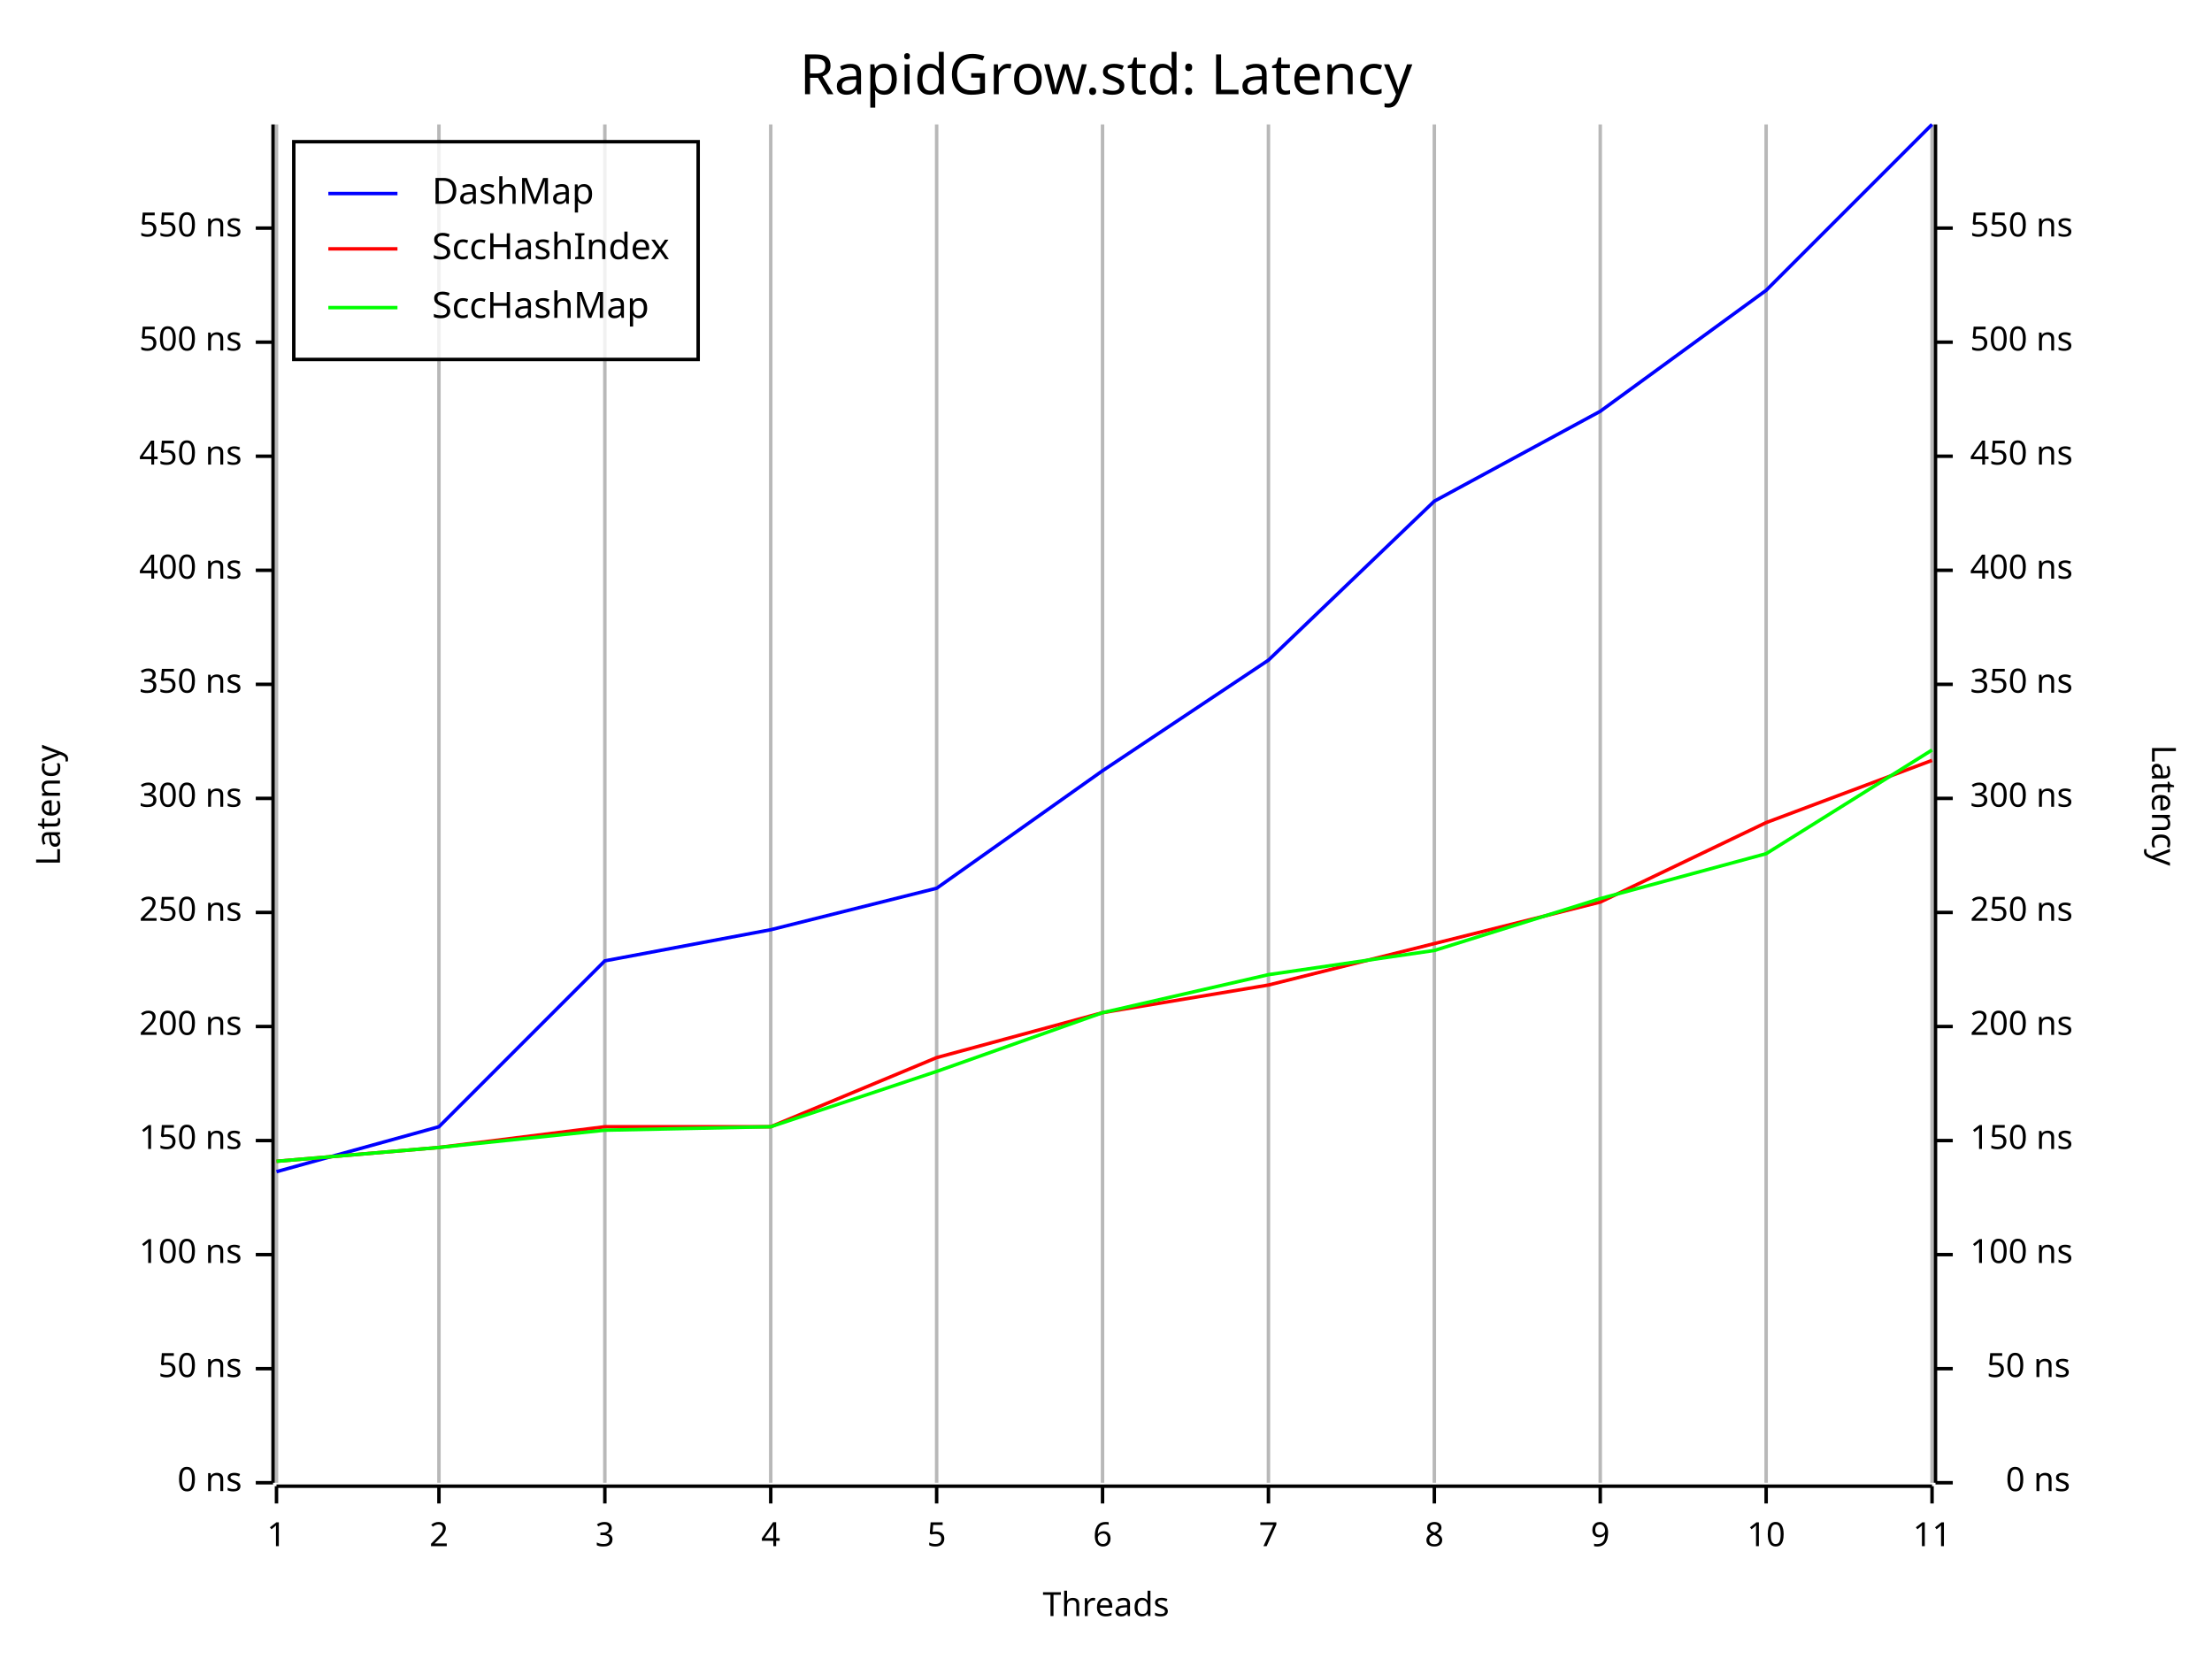
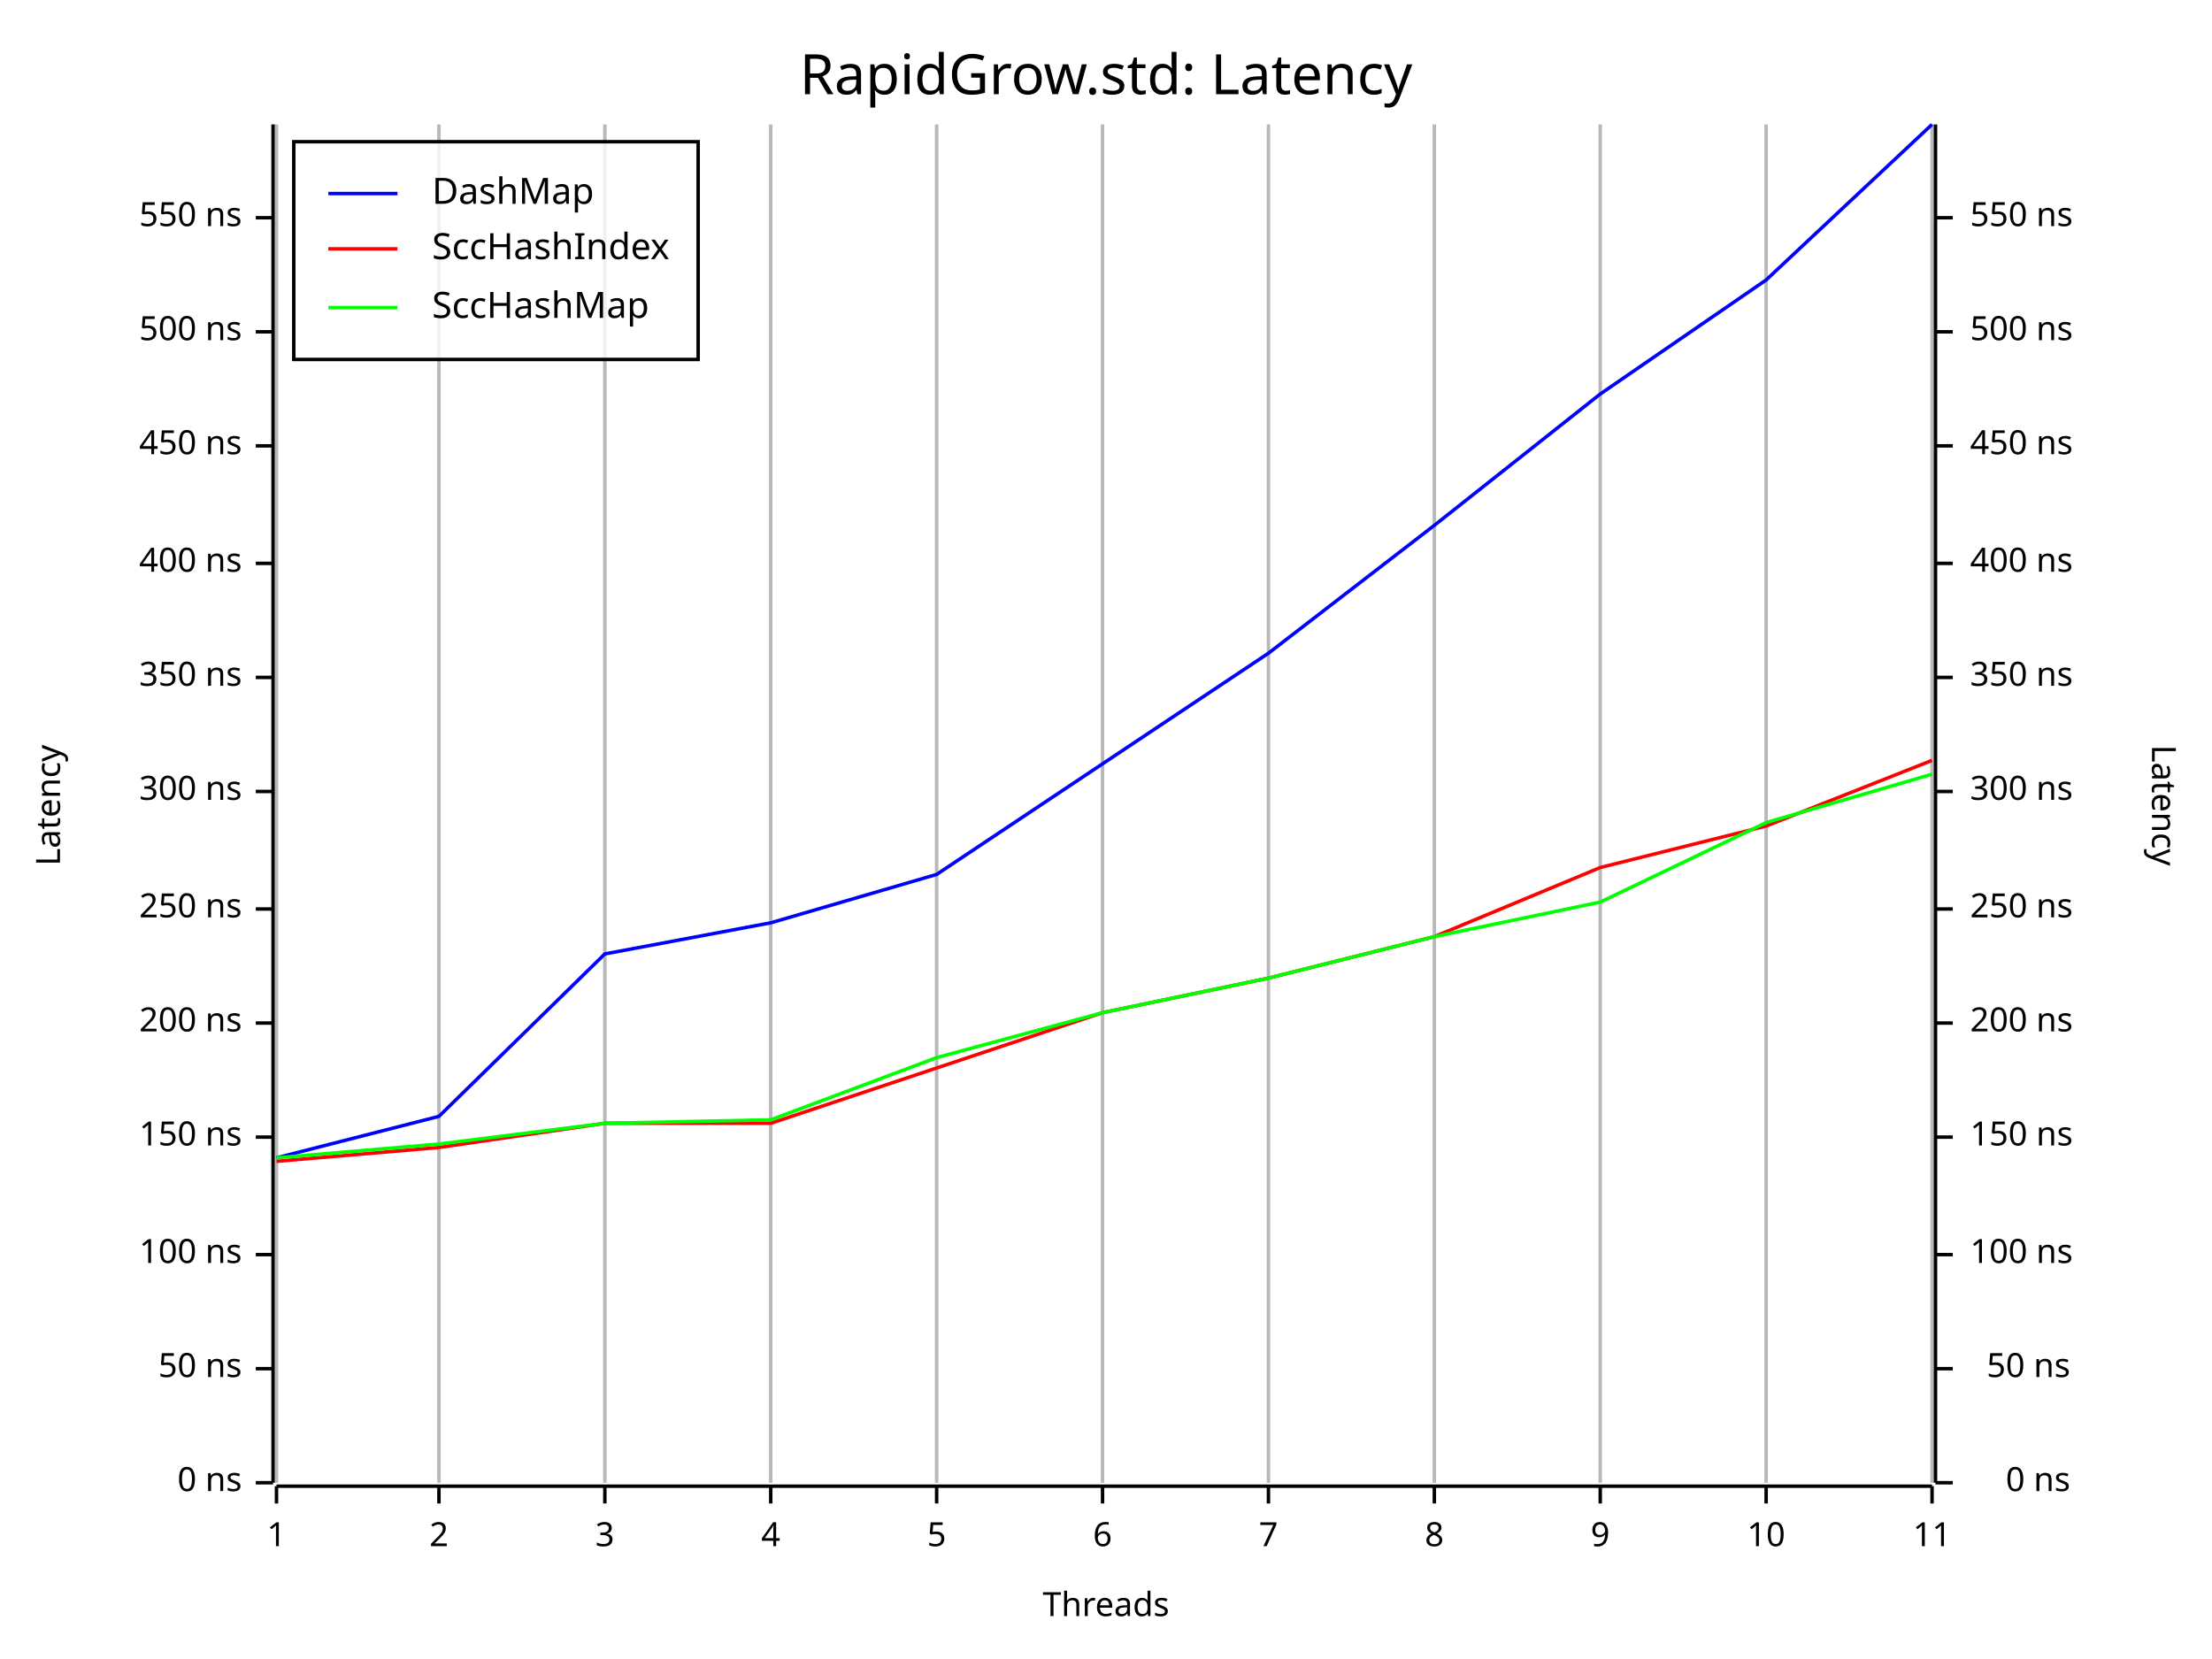
<svg xmlns="http://www.w3.org/2000/svg" width="640" height="480" viewBox="0 0 640 480">
  <rect x="0" y="0" width="640" height="480" opacity="1" fill="#FFFFFF" stroke="none" />
  <text x="320" y="15" dy="0.76em" text-anchor="middle" font-family="Fira Code" font-size="16.129" opacity="1" fill="#000000">
RapidGrow.std: Latency
</text>
  <line opacity="0.1" stroke="#000000" stroke-width="1" x1="80" y1="429" x2="80" y2="36" />
  <line opacity="0.1" stroke="#000000" stroke-width="1" x1="127" y1="429" x2="127" y2="36" />
  <line opacity="0.1" stroke="#000000" stroke-width="1" x1="175" y1="429" x2="175" y2="36" />
  <line opacity="0.1" stroke="#000000" stroke-width="1" x1="223" y1="429" x2="223" y2="36" />
  <line opacity="0.1" stroke="#000000" stroke-width="1" x1="271" y1="429" x2="271" y2="36" />
  <line opacity="0.1" stroke="#000000" stroke-width="1" x1="319" y1="429" x2="319" y2="36" />
  <line opacity="0.1" stroke="#000000" stroke-width="1" x1="367" y1="429" x2="367" y2="36" />
  <line opacity="0.1" stroke="#000000" stroke-width="1" x1="415" y1="429" x2="415" y2="36" />
  <line opacity="0.1" stroke="#000000" stroke-width="1" x1="463" y1="429" x2="463" y2="36" />
  <line opacity="0.1" stroke="#000000" stroke-width="1" x1="511" y1="429" x2="511" y2="36" />
  <line opacity="0.1" stroke="#000000" stroke-width="1" x1="559" y1="429" x2="559" y2="36" />
  <text x="10" y="233" dy="0.76em" text-anchor="middle" font-family="sans-serif" font-size="9.677" opacity="1" fill="#000000" transform="rotate(270, 10, 233)">
Latency
</text>
  <text x="320" y="470" dy="-0.5ex" text-anchor="middle" font-family="sans-serif" font-size="9.677" opacity="1" fill="#000000">
Threads
</text>
  <text x="630" y="233" dy="0.76em" text-anchor="middle" font-family="sans-serif" font-size="9.677" opacity="1" fill="#000000" transform="rotate(90, 630, 233)">
Latency
</text>
  <line opacity="0.2" stroke="#000000" stroke-width="1" x1="80" y1="429" x2="80" y2="36" />
  <line opacity="0.2" stroke="#000000" stroke-width="1" x1="127" y1="429" x2="127" y2="36" />
  <line opacity="0.2" stroke="#000000" stroke-width="1" x1="175" y1="429" x2="175" y2="36" />
  <line opacity="0.2" stroke="#000000" stroke-width="1" x1="223" y1="429" x2="223" y2="36" />
  <line opacity="0.2" stroke="#000000" stroke-width="1" x1="271" y1="429" x2="271" y2="36" />
  <line opacity="0.2" stroke="#000000" stroke-width="1" x1="319" y1="429" x2="319" y2="36" />
  <line opacity="0.2" stroke="#000000" stroke-width="1" x1="367" y1="429" x2="367" y2="36" />
  <line opacity="0.2" stroke="#000000" stroke-width="1" x1="415" y1="429" x2="415" y2="36" />
  <line opacity="0.2" stroke="#000000" stroke-width="1" x1="463" y1="429" x2="463" y2="36" />
  <line opacity="0.2" stroke="#000000" stroke-width="1" x1="511" y1="429" x2="511" y2="36" />
  <line opacity="0.2" stroke="#000000" stroke-width="1" x1="559" y1="429" x2="559" y2="36" />
  <polyline fill="none" opacity="1" stroke="#000000" stroke-width="1" points="79,36 79,429 " />
  <text x="70" y="429" dy="0.5ex" text-anchor="end" font-family="sans-serif" font-size="9.677" opacity="1" fill="#000000">
0 ns
</text>
  <polyline fill="none" opacity="1" stroke="#000000" stroke-width="1" points="74,429 79,429 " />
  <text x="70" y="396" dy="0.5ex" text-anchor="end" font-family="sans-serif" font-size="9.677" opacity="1" fill="#000000">
50 ns
</text>
  <polyline fill="none" opacity="1" stroke="#000000" stroke-width="1" points="74,396 79,396 " />
  <text x="70" y="363" dy="0.5ex" text-anchor="end" font-family="sans-serif" font-size="9.677" opacity="1" fill="#000000">
100 ns
</text>
  <polyline fill="none" opacity="1" stroke="#000000" stroke-width="1" points="74,363 79,363 " />
-   <text x="70" y="330" dy="0.5ex" text-anchor="end" font-family="sans-serif" font-size="9.677" opacity="1" fill="#000000">
+   <text x="70" y="329" dy="0.5ex" text-anchor="end" font-family="sans-serif" font-size="9.677" opacity="1" fill="#000000">
150 ns
</text>
-   <polyline fill="none" opacity="1" stroke="#000000" stroke-width="1" points="74,330 79,330 " />
-   <text x="70" y="297" dy="0.5ex" text-anchor="end" font-family="sans-serif" font-size="9.677" opacity="1" fill="#000000">
+   <polyline fill="none" opacity="1" stroke="#000000" stroke-width="1" points="74,329 79,329 " />
+   <text x="70" y="296" dy="0.5ex" text-anchor="end" font-family="sans-serif" font-size="9.677" opacity="1" fill="#000000">
200 ns
</text>
-   <polyline fill="none" opacity="1" stroke="#000000" stroke-width="1" points="74,297 79,297 " />
-   <text x="70" y="264" dy="0.5ex" text-anchor="end" font-family="sans-serif" font-size="9.677" opacity="1" fill="#000000">
+   <polyline fill="none" opacity="1" stroke="#000000" stroke-width="1" points="74,296 79,296 " />
+   <text x="70" y="263" dy="0.5ex" text-anchor="end" font-family="sans-serif" font-size="9.677" opacity="1" fill="#000000">
250 ns
</text>
-   <polyline fill="none" opacity="1" stroke="#000000" stroke-width="1" points="74,264 79,264 " />
-   <text x="70" y="231" dy="0.5ex" text-anchor="end" font-family="sans-serif" font-size="9.677" opacity="1" fill="#000000">
+   <polyline fill="none" opacity="1" stroke="#000000" stroke-width="1" points="74,263 79,263 " />
+   <text x="70" y="229" dy="0.5ex" text-anchor="end" font-family="sans-serif" font-size="9.677" opacity="1" fill="#000000">
300 ns
</text>
-   <polyline fill="none" opacity="1" stroke="#000000" stroke-width="1" points="74,231 79,231 " />
-   <text x="70" y="198" dy="0.5ex" text-anchor="end" font-family="sans-serif" font-size="9.677" opacity="1" fill="#000000">
+   <polyline fill="none" opacity="1" stroke="#000000" stroke-width="1" points="74,229 79,229 " />
+   <text x="70" y="196" dy="0.5ex" text-anchor="end" font-family="sans-serif" font-size="9.677" opacity="1" fill="#000000">
350 ns
</text>
-   <polyline fill="none" opacity="1" stroke="#000000" stroke-width="1" points="74,198 79,198 " />
-   <text x="70" y="165" dy="0.5ex" text-anchor="end" font-family="sans-serif" font-size="9.677" opacity="1" fill="#000000">
+   <polyline fill="none" opacity="1" stroke="#000000" stroke-width="1" points="74,196 79,196 " />
+   <text x="70" y="163" dy="0.5ex" text-anchor="end" font-family="sans-serif" font-size="9.677" opacity="1" fill="#000000">
400 ns
</text>
-   <polyline fill="none" opacity="1" stroke="#000000" stroke-width="1" points="74,165 79,165 " />
-   <text x="70" y="132" dy="0.5ex" text-anchor="end" font-family="sans-serif" font-size="9.677" opacity="1" fill="#000000">
+   <polyline fill="none" opacity="1" stroke="#000000" stroke-width="1" points="74,163 79,163 " />
+   <text x="70" y="129" dy="0.5ex" text-anchor="end" font-family="sans-serif" font-size="9.677" opacity="1" fill="#000000">
450 ns
</text>
-   <polyline fill="none" opacity="1" stroke="#000000" stroke-width="1" points="74,132 79,132 " />
-   <text x="70" y="99" dy="0.5ex" text-anchor="end" font-family="sans-serif" font-size="9.677" opacity="1" fill="#000000">
+   <polyline fill="none" opacity="1" stroke="#000000" stroke-width="1" points="74,129 79,129 " />
+   <text x="70" y="96" dy="0.5ex" text-anchor="end" font-family="sans-serif" font-size="9.677" opacity="1" fill="#000000">
500 ns
</text>
-   <polyline fill="none" opacity="1" stroke="#000000" stroke-width="1" points="74,99 79,99 " />
-   <text x="70" y="66" dy="0.5ex" text-anchor="end" font-family="sans-serif" font-size="9.677" opacity="1" fill="#000000">
+   <polyline fill="none" opacity="1" stroke="#000000" stroke-width="1" points="74,96 79,96 " />
+   <text x="70" y="63" dy="0.5ex" text-anchor="end" font-family="sans-serif" font-size="9.677" opacity="1" fill="#000000">
550 ns
</text>
-   <polyline fill="none" opacity="1" stroke="#000000" stroke-width="1" points="74,66 79,66 " />
+   <polyline fill="none" opacity="1" stroke="#000000" stroke-width="1" points="74,63 79,63 " />
  <polyline fill="none" opacity="1" stroke="#000000" stroke-width="1" points="80,430 559,430 " />
  <text x="80" y="440" dy="0.76em" text-anchor="middle" font-family="sans-serif" font-size="9.677" opacity="1" fill="#000000">
1
</text>
  <polyline fill="none" opacity="1" stroke="#000000" stroke-width="1" points="80,430 80,435 " />
  <text x="127" y="440" dy="0.76em" text-anchor="middle" font-family="sans-serif" font-size="9.677" opacity="1" fill="#000000">
2
</text>
  <polyline fill="none" opacity="1" stroke="#000000" stroke-width="1" points="127,430 127,435 " />
  <text x="175" y="440" dy="0.76em" text-anchor="middle" font-family="sans-serif" font-size="9.677" opacity="1" fill="#000000">
3
</text>
  <polyline fill="none" opacity="1" stroke="#000000" stroke-width="1" points="175,430 175,435 " />
  <text x="223" y="440" dy="0.76em" text-anchor="middle" font-family="sans-serif" font-size="9.677" opacity="1" fill="#000000">
4
</text>
  <polyline fill="none" opacity="1" stroke="#000000" stroke-width="1" points="223,430 223,435 " />
  <text x="271" y="440" dy="0.76em" text-anchor="middle" font-family="sans-serif" font-size="9.677" opacity="1" fill="#000000">
5
</text>
  <polyline fill="none" opacity="1" stroke="#000000" stroke-width="1" points="271,430 271,435 " />
  <text x="319" y="440" dy="0.76em" text-anchor="middle" font-family="sans-serif" font-size="9.677" opacity="1" fill="#000000">
6
</text>
  <polyline fill="none" opacity="1" stroke="#000000" stroke-width="1" points="319,430 319,435 " />
  <text x="367" y="440" dy="0.76em" text-anchor="middle" font-family="sans-serif" font-size="9.677" opacity="1" fill="#000000">
7
</text>
  <polyline fill="none" opacity="1" stroke="#000000" stroke-width="1" points="367,430 367,435 " />
  <text x="415" y="440" dy="0.76em" text-anchor="middle" font-family="sans-serif" font-size="9.677" opacity="1" fill="#000000">
8
</text>
  <polyline fill="none" opacity="1" stroke="#000000" stroke-width="1" points="415,430 415,435 " />
  <text x="463" y="440" dy="0.76em" text-anchor="middle" font-family="sans-serif" font-size="9.677" opacity="1" fill="#000000">
9
</text>
  <polyline fill="none" opacity="1" stroke="#000000" stroke-width="1" points="463,430 463,435 " />
  <text x="511" y="440" dy="0.76em" text-anchor="middle" font-family="sans-serif" font-size="9.677" opacity="1" fill="#000000">
10
</text>
  <polyline fill="none" opacity="1" stroke="#000000" stroke-width="1" points="511,430 511,435 " />
  <text x="559" y="440" dy="0.76em" text-anchor="middle" font-family="sans-serif" font-size="9.677" opacity="1" fill="#000000">
11
</text>
  <polyline fill="none" opacity="1" stroke="#000000" stroke-width="1" points="559,430 559,435 " />
  <polyline fill="none" opacity="1" stroke="#000000" stroke-width="1" points="560,36 560,429 " />
  <text x="599" y="429" dy="0.5ex" text-anchor="end" font-family="sans-serif" font-size="9.677" opacity="1" fill="#000000">
0 ns
</text>
  <polyline fill="none" opacity="1" stroke="#000000" stroke-width="1" points="560,429 565,429 " />
  <text x="599" y="396" dy="0.5ex" text-anchor="end" font-family="sans-serif" font-size="9.677" opacity="1" fill="#000000">
50 ns
</text>
  <polyline fill="none" opacity="1" stroke="#000000" stroke-width="1" points="560,396 565,396 " />
  <text x="570" y="363" dy="0.5ex" text-anchor="start" font-family="sans-serif" font-size="9.677" opacity="1" fill="#000000">
100 ns
</text>
  <polyline fill="none" opacity="1" stroke="#000000" stroke-width="1" points="560,363 565,363 " />
-   <text x="570" y="330" dy="0.5ex" text-anchor="start" font-family="sans-serif" font-size="9.677" opacity="1" fill="#000000">
+   <text x="570" y="329" dy="0.5ex" text-anchor="start" font-family="sans-serif" font-size="9.677" opacity="1" fill="#000000">
150 ns
</text>
-   <polyline fill="none" opacity="1" stroke="#000000" stroke-width="1" points="560,330 565,330 " />
-   <text x="570" y="297" dy="0.5ex" text-anchor="start" font-family="sans-serif" font-size="9.677" opacity="1" fill="#000000">
+   <polyline fill="none" opacity="1" stroke="#000000" stroke-width="1" points="560,329 565,329 " />
+   <text x="570" y="296" dy="0.5ex" text-anchor="start" font-family="sans-serif" font-size="9.677" opacity="1" fill="#000000">
200 ns
</text>
-   <polyline fill="none" opacity="1" stroke="#000000" stroke-width="1" points="560,297 565,297 " />
-   <text x="570" y="264" dy="0.5ex" text-anchor="start" font-family="sans-serif" font-size="9.677" opacity="1" fill="#000000">
+   <polyline fill="none" opacity="1" stroke="#000000" stroke-width="1" points="560,296 565,296 " />
+   <text x="570" y="263" dy="0.5ex" text-anchor="start" font-family="sans-serif" font-size="9.677" opacity="1" fill="#000000">
250 ns
</text>
-   <polyline fill="none" opacity="1" stroke="#000000" stroke-width="1" points="560,264 565,264 " />
-   <text x="570" y="231" dy="0.5ex" text-anchor="start" font-family="sans-serif" font-size="9.677" opacity="1" fill="#000000">
+   <polyline fill="none" opacity="1" stroke="#000000" stroke-width="1" points="560,263 565,263 " />
+   <text x="570" y="229" dy="0.5ex" text-anchor="start" font-family="sans-serif" font-size="9.677" opacity="1" fill="#000000">
300 ns
</text>
-   <polyline fill="none" opacity="1" stroke="#000000" stroke-width="1" points="560,231 565,231 " />
-   <text x="570" y="198" dy="0.5ex" text-anchor="start" font-family="sans-serif" font-size="9.677" opacity="1" fill="#000000">
+   <polyline fill="none" opacity="1" stroke="#000000" stroke-width="1" points="560,229 565,229 " />
+   <text x="570" y="196" dy="0.5ex" text-anchor="start" font-family="sans-serif" font-size="9.677" opacity="1" fill="#000000">
350 ns
</text>
-   <polyline fill="none" opacity="1" stroke="#000000" stroke-width="1" points="560,198 565,198 " />
-   <text x="570" y="165" dy="0.5ex" text-anchor="start" font-family="sans-serif" font-size="9.677" opacity="1" fill="#000000">
+   <polyline fill="none" opacity="1" stroke="#000000" stroke-width="1" points="560,196 565,196 " />
+   <text x="570" y="163" dy="0.5ex" text-anchor="start" font-family="sans-serif" font-size="9.677" opacity="1" fill="#000000">
400 ns
</text>
-   <polyline fill="none" opacity="1" stroke="#000000" stroke-width="1" points="560,165 565,165 " />
-   <text x="570" y="132" dy="0.5ex" text-anchor="start" font-family="sans-serif" font-size="9.677" opacity="1" fill="#000000">
+   <polyline fill="none" opacity="1" stroke="#000000" stroke-width="1" points="560,163 565,163 " />
+   <text x="570" y="129" dy="0.5ex" text-anchor="start" font-family="sans-serif" font-size="9.677" opacity="1" fill="#000000">
450 ns
</text>
-   <polyline fill="none" opacity="1" stroke="#000000" stroke-width="1" points="560,132 565,132 " />
-   <text x="570" y="99" dy="0.5ex" text-anchor="start" font-family="sans-serif" font-size="9.677" opacity="1" fill="#000000">
+   <polyline fill="none" opacity="1" stroke="#000000" stroke-width="1" points="560,129 565,129 " />
+   <text x="570" y="96" dy="0.5ex" text-anchor="start" font-family="sans-serif" font-size="9.677" opacity="1" fill="#000000">
500 ns
</text>
-   <polyline fill="none" opacity="1" stroke="#000000" stroke-width="1" points="560,99 565,99 " />
-   <text x="570" y="66" dy="0.5ex" text-anchor="start" font-family="sans-serif" font-size="9.677" opacity="1" fill="#000000">
+   <polyline fill="none" opacity="1" stroke="#000000" stroke-width="1" points="560,96 565,96 " />
+   <text x="570" y="63" dy="0.5ex" text-anchor="start" font-family="sans-serif" font-size="9.677" opacity="1" fill="#000000">
550 ns
</text>
-   <polyline fill="none" opacity="1" stroke="#000000" stroke-width="1" points="560,66 565,66 " />
-   <polyline fill="none" opacity="1" stroke="#0000FF" stroke-width="1" points="80,339 127,326 175,278 223,269 271,257 319,223 367,191 415,145 463,119 511,84 559,36 " />
-   <polyline fill="none" opacity="1" stroke="#FF0000" stroke-width="1" points="80,336 127,332 175,326 223,326 271,306 319,293 367,285 415,273 463,261 511,238 559,220 " />
-   <polyline fill="none" opacity="1" stroke="#00FF00" stroke-width="1" points="80,336 127,332 175,327 223,326 271,310 319,293 367,282 415,275 463,260 511,247 559,217 " />
+   <polyline fill="none" opacity="1" stroke="#000000" stroke-width="1" points="560,63 565,63 " />
+   <polyline fill="none" opacity="1" stroke="#0000FF" stroke-width="1" points="80,335 127,323 175,276 223,267 271,253 319,221 367,189 415,152 463,114 511,81 559,36 " />
+   <polyline fill="none" opacity="1" stroke="#FF0000" stroke-width="1" points="80,336 127,332 175,325 223,325 271,309 319,293 367,283 415,271 463,251 511,239 559,220 " />
+   <polyline fill="none" opacity="1" stroke="#00FF00" stroke-width="1" points="80,335 127,331 175,325 223,324 271,306 319,293 367,283 415,271 463,261 511,238 559,224 " />
  <rect x="85" y="41" width="117" height="63" opacity="0.8" fill="#FFFFFF" stroke="none" />
  <rect x="85" y="41" width="117" height="63" opacity="1" fill="none" stroke="#000000" />
  <text x="125" y="51" dy="0.76em" text-anchor="start" font-family="Fira Code" font-size="10.484" opacity="1" fill="#000000">
DashMap
</text>
  <text x="125" y="67" dy="0.76em" text-anchor="start" font-family="Fira Code" font-size="10.484" opacity="1" fill="#000000">
SccHashIndex
</text>
  <text x="125" y="84" dy="0.76em" text-anchor="start" font-family="Fira Code" font-size="10.484" opacity="1" fill="#000000">
SccHashMap
</text>
  <polyline fill="none" opacity="1" stroke="#0000FF" stroke-width="1" points="95,56 115,56 " />
  <polyline fill="none" opacity="1" stroke="#FF0000" stroke-width="1" points="95,72 115,72 " />
  <polyline fill="none" opacity="1" stroke="#00FF00" stroke-width="1" points="95,89 115,89 " />
</svg>
